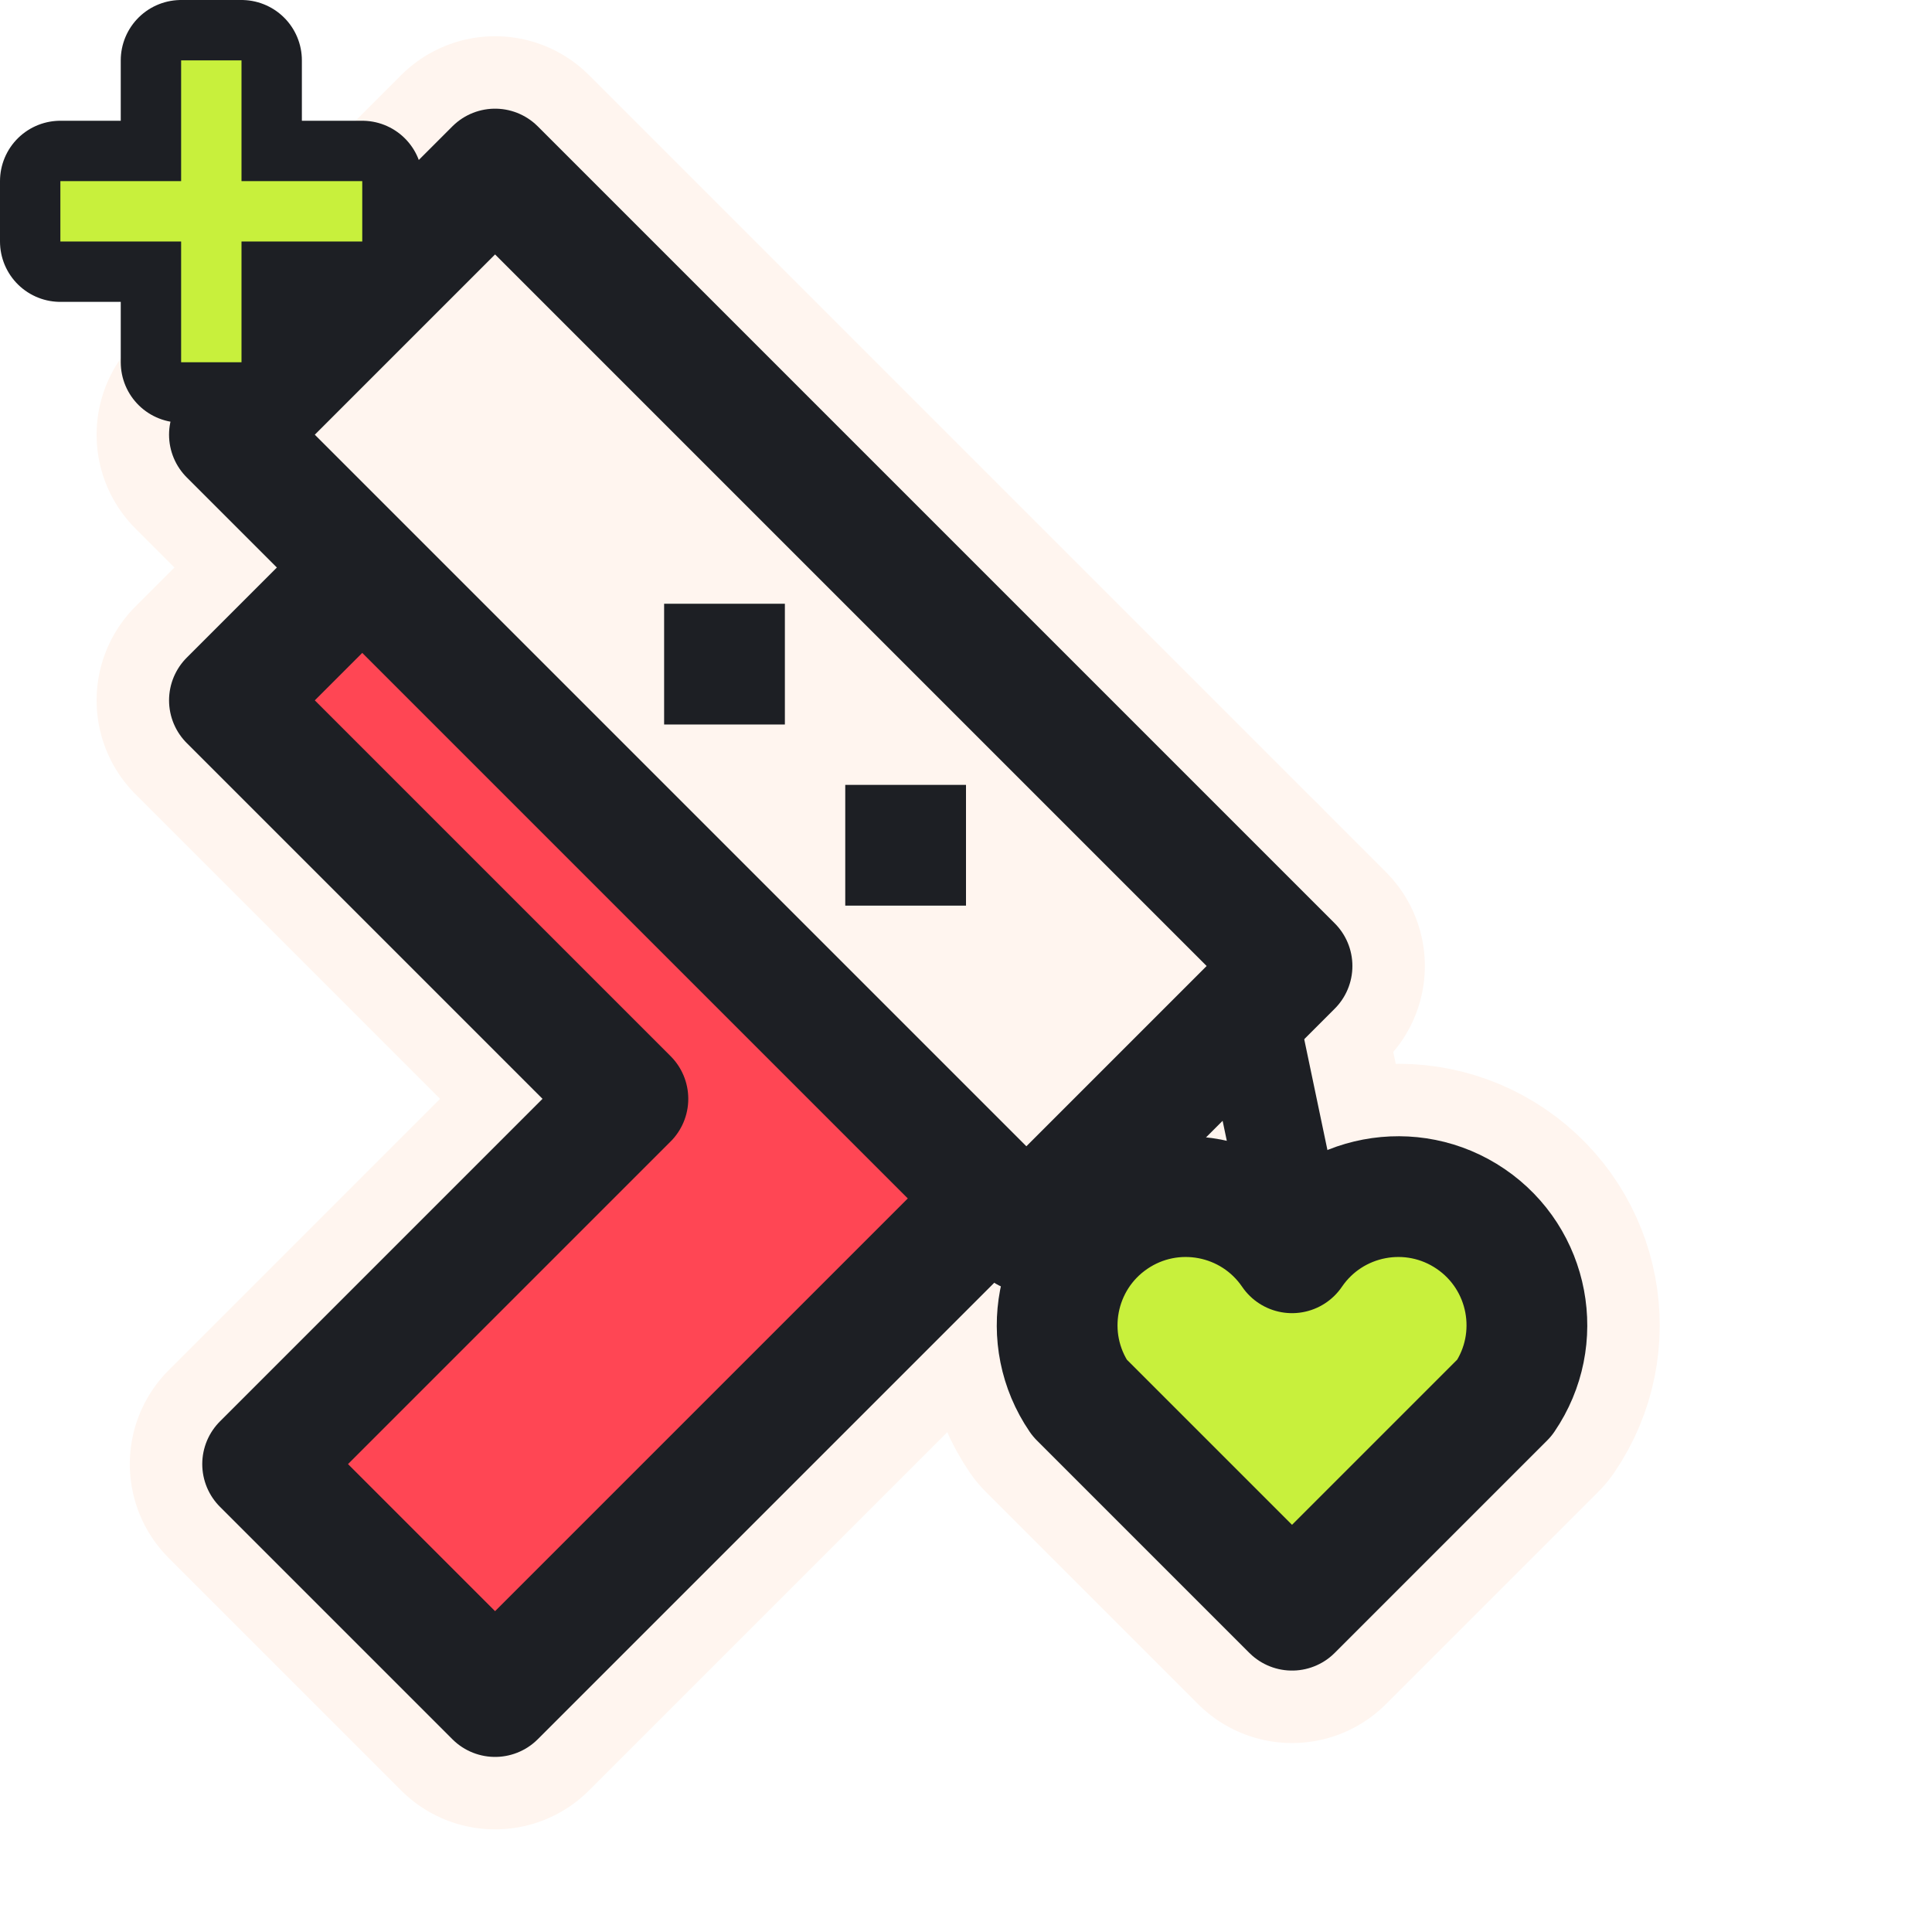
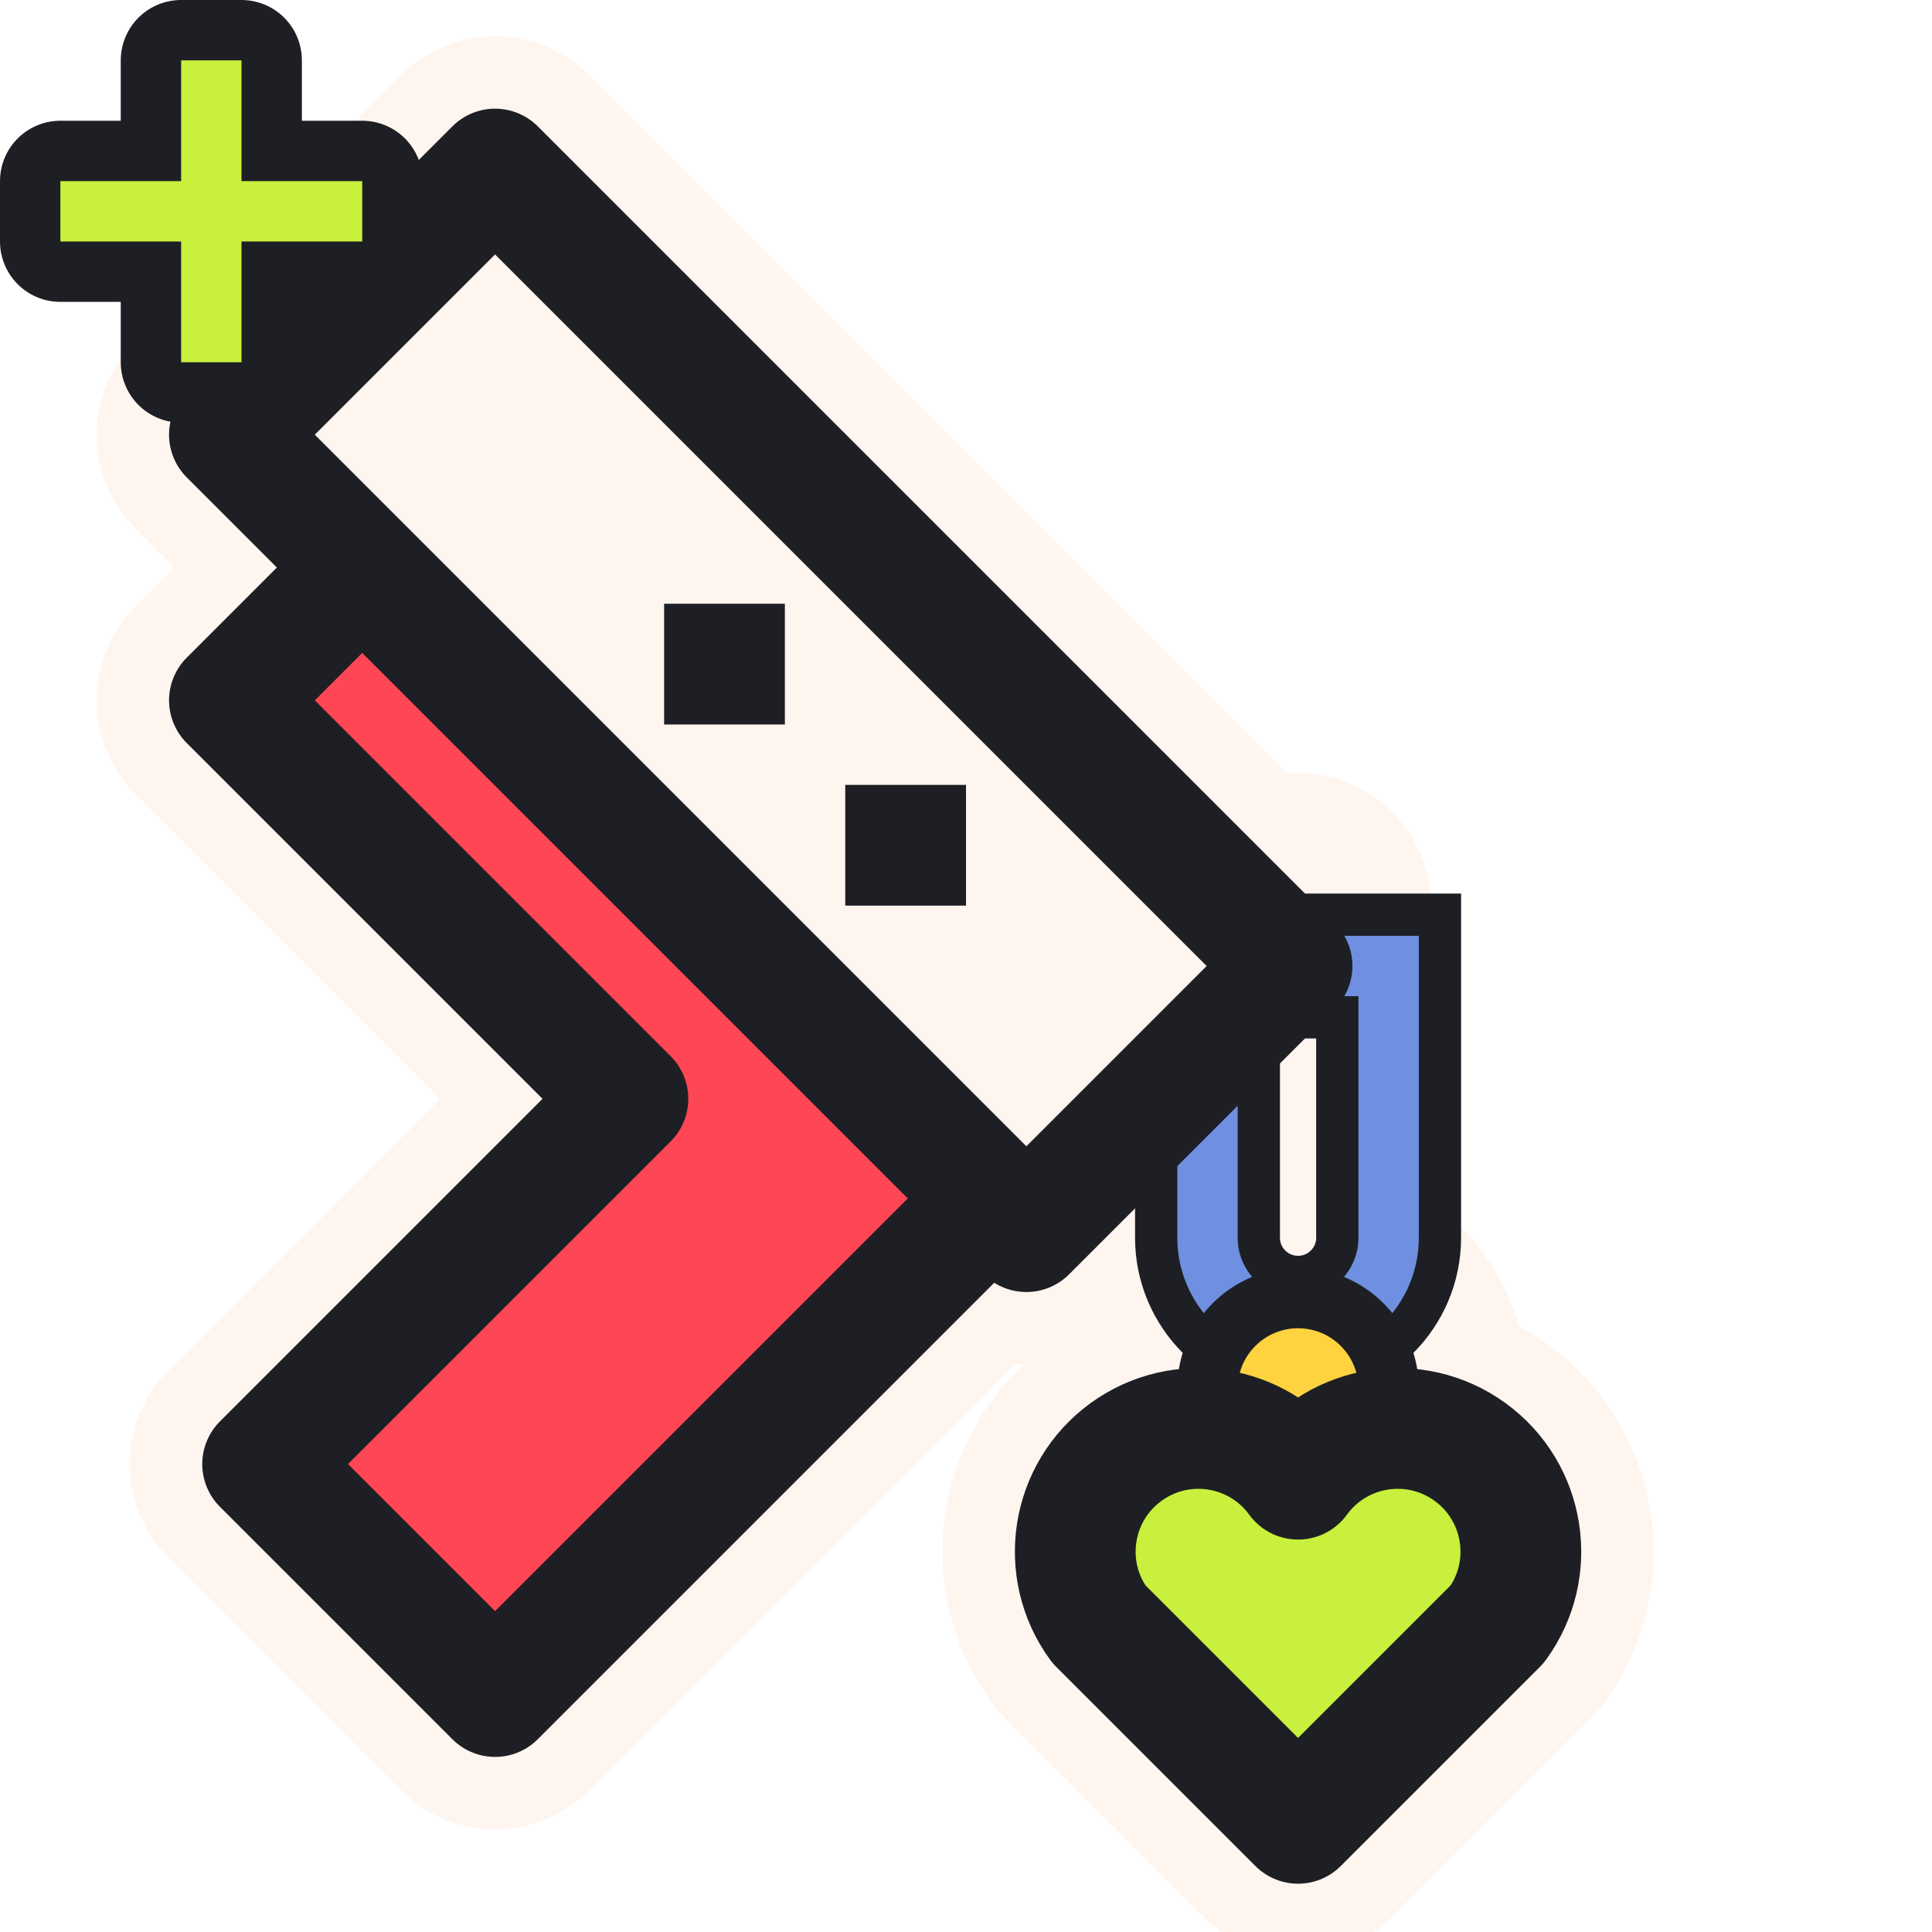
<svg xmlns="http://www.w3.org/2000/svg" width="32" height="32" viewBox="0 0 32 32">
  <g fill="none" stroke="#fff5ef" stroke-width="4.4" stroke-linejoin="round" stroke-linecap="round">
    <path d="M7.10 8.30 L17.55 18.75 L8.20 28.10 L4.35 24.25 L10.40 18.20 L3.80 11.60Z" />
    <path d="M8.20 2.80 L21.40 16.00 L17.00 20.40 L3.80 7.20Z" />
-     <path d="M20.30 14.90L21.40 20.15" />
-     <path d="M21.40 26.67L17.88 23.15a1.76 1.76 0 0 1 3.52-2.4a1.76 1.76 0 0 1 3.52 2.4z" />
+     <path d="M21.5 15V23" />
+     <path d="M21.50 30.20L18.20 26.90a1.65 1.65 0 0 1 3.30-2.4a1.65 1.65 0 0 1 3.30 2.4z" />
+     <circle cx="21.5" cy="23" r="1.6" />
  </g>
-   <path d="M20.30 14.90L21.40 20.15" stroke="#1d1f24" stroke-width="1.6" stroke-linecap="round" />
-   <path d="M21.40 26.67L17.88 23.15a1.76 1.76 0 0 1 3.52-2.4a1.76 1.76 0 0 1 3.52 2.4z" fill="#c8f03c" stroke="#1d1f24" stroke-width="2" stroke-linejoin="round" />
+   <path d="M20 16h3v4.5a1.5 1.5 0 0 1-3 0z" stroke="#1d1f24" stroke-width="2.4" fill="none" />
+   <path d="M20 16h3v4.5a1.5 1.5 0 0 1-3 0z" stroke="#6f8fe0" stroke-width="1" fill="none" />
+   <circle cx="21.5" cy="23" r="1.5" fill="#ffd23f" stroke="#1d1f24" stroke-width="1" />
+   <path d="M21.50 30.20L18.20 26.90a1.65 1.65 0 0 1 3.30-2.4a1.65 1.65 0 0 1 3.30 2.4z" fill="#c8f03c" stroke="#1d1f24" stroke-width="2" stroke-linejoin="round" />
  <path d="M7.10 8.30 L17.55 18.75 L8.20 28.10 L4.35 24.25 L10.40 18.20 L3.80 11.60Z" fill="#ff4654" stroke="#1d1f24" stroke-width="2" stroke-linejoin="round" />
  <path d="M8.20 2.80 L21.40 16.00 L17.00 20.40 L3.80 7.20Z" fill="#fff5ef" stroke="#1d1f24" stroke-width="2" stroke-linejoin="round" />
  <rect x="11" y="10" width="2" height="2" fill="#1d1f24" />
  <rect x="14" y="13" width="2" height="2" fill="#1d1f24" />
  <path d="M2 0h1v2h2v1h-2v2h-1v-2h-2v-1h2z" transform="translate(1 1)" fill="#1d1f24" stroke="#1d1f24" stroke-width="2" stroke-linejoin="round" />
  <path d="M2 0h1v2h2v1h-2v2h-1v-2h-2v-1h2z" transform="translate(1 1)" fill="#c8f03c" />
</svg>
